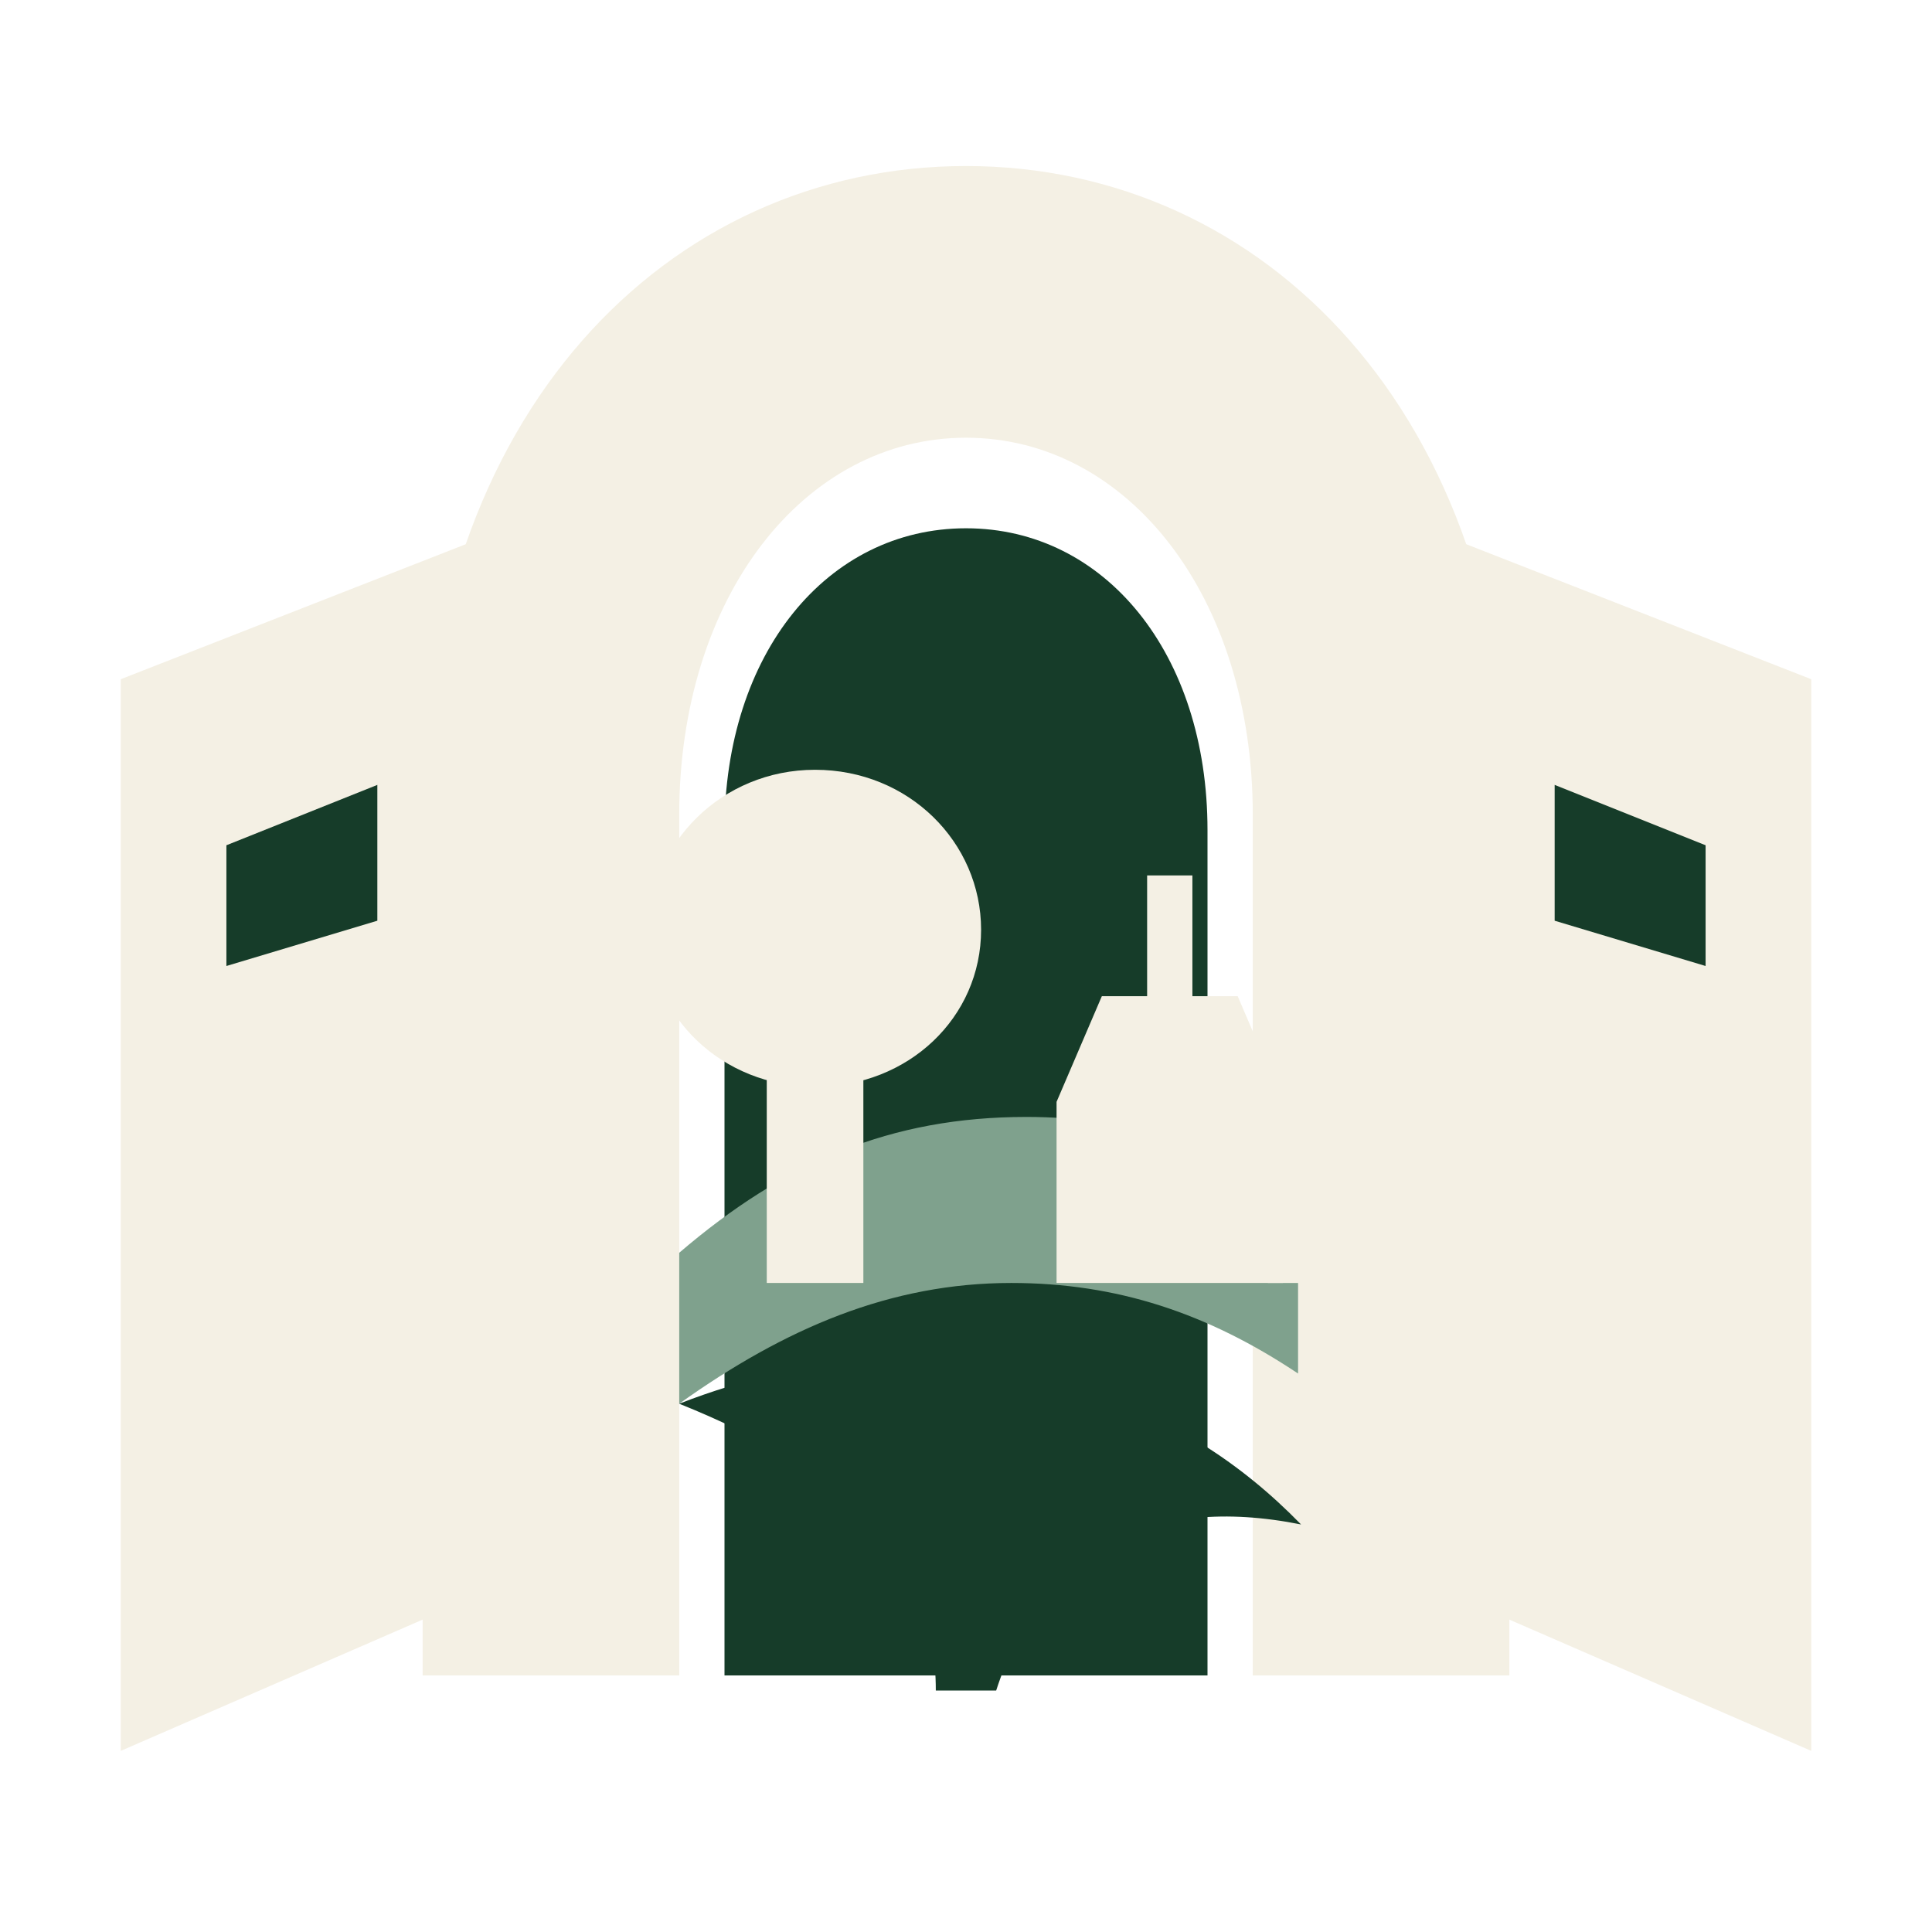
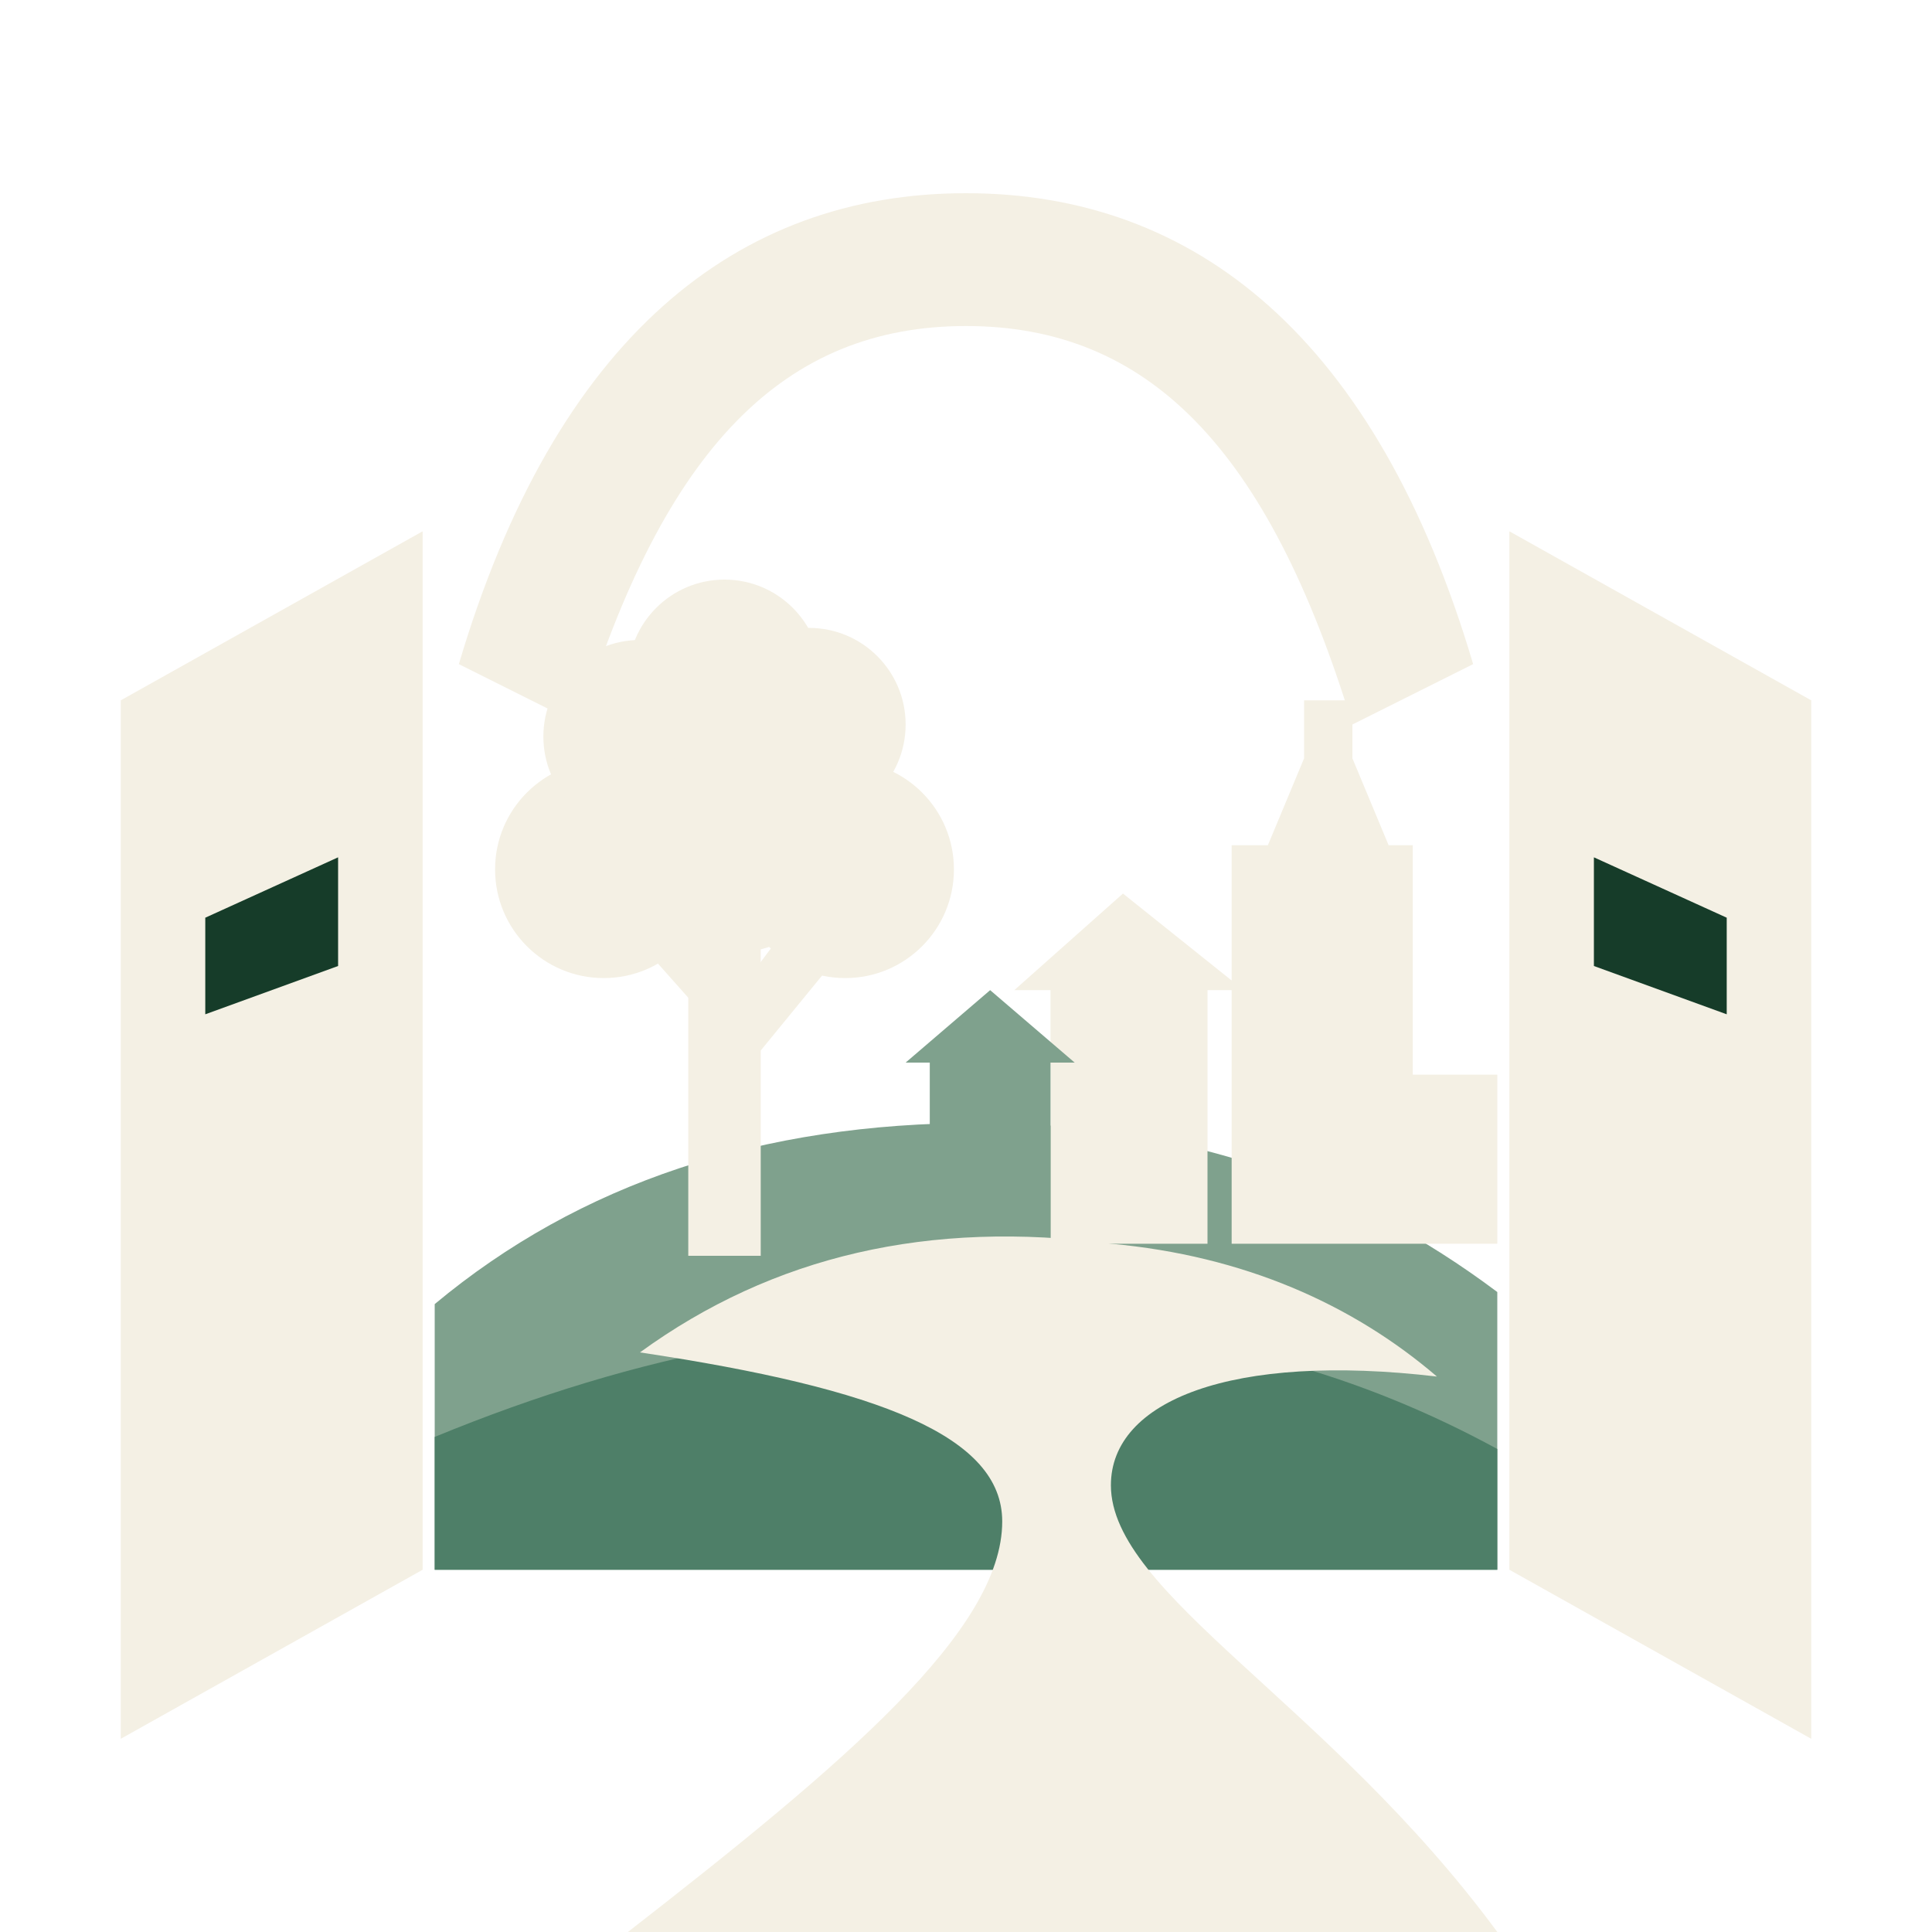
- <svg xmlns="http://www.w3.org/2000/svg" viewBox="0 0 128 128" role="img" aria-labelledby="title desc">
-   <path fill="#f4f0e4" d="M8 45 31 36v70L8 116V45Z" />
-   <path fill="#f4f0e4" d="m120 45-23-9v70l23 10V45Z" />
-   <path fill="#163c29" d="M15 56 25 52v9l-10 3v-8Zm98 0-10-4v9l10 3v-8Z" />
-   <path fill="#f4f0e4" d="M28 111V54C28 27.5 44.2 11 64 11s36 16.5 36 43v57H83V54c0-14.5-8.3-25-19-25S45 39.5 45 54v57H28Z" />
-   <path fill="#163c29" d="M48 111V55c0-11.7 6.8-20 16-20s16 8.3 16 20v56H48Z" />
-   <path fill="#7fa18d" d="M45 83c7-6 14-9 23-9 7 0 13 2 18 5v12c-6-4-12-6-19-6-8 0-15 3-22 8V83Z" />
-   <path fill="#f4f0e4" d="M54 72c-6.2 0-11-4.7-11-10.4S47.8 51 54 51s11 4.8 11 10.6S60.2 72 54 72Zm-3.2-.5h6.4V85h-6.4V71.5Z" />
-   <path fill="#f4f0e4" d="M70 73h15v12H70V73Zm3-7h9l3 7H70l3-7Zm3-8h3v9h-3v-9Z" />
-   <path fill="#f4f0e4" d="M84 69h5v16h-5z" />
-   <path fill="#163c29" d="M62 112c0-8.8-5.8-14.5-17-19 8.7-3.4 17.3-3.8 26-1.2 6.5 2 11.2 5.1 15.2 9.2-10-2-17.2 1.7-20.2 11H62Z" />
+ <svg xmlns="http://www.w3.org/2000/svg" viewBox="0 0 160 160" role="img" aria-labelledby="title desc">
+   <path fill="#f4f0e4" d="M38 55C46 28 61 16 80 16s34 12 42 39l-10 5C105 37 95 27 80 27S55 37 48 60l-10-5Z" />
+   <path fill="#f4f0e4" d="M10 58 35 44v86L10 144V58Z" />
+   <path fill="#f4f0e4" d="m150 58-25-14v86l25 14V58Z" />
+   <path fill="#163c29" d="m17 76 11-5v9l-11 4v-8Zm126 0-11-5v9l11 4v-8Z" />
+   <path fill="#7fa18d" d="M36 108c12-10 27-15 45-15 17 0 31 5 43 14v23H36v-22Z" />
+   <path fill="#4e7f68" d="M36 119c17-7 33-10 49-9 15 0 28 4 39 10v10H36v-11Z" />
+   <path fill="#f4f0e4" d="M57 74h6v30h-6z" />
+   <path fill="#f4f0e4" d="m60 86-8-9 4-3 6 7 6-8 4 3-9 11-3-1Z" />
+   <g fill="#f4f0e4">
+     <circle cx="60" cy="67" r="12" />
+     <circle cx="50" cy="72" r="9" />
+     <circle cx="70" cy="72" r="9" />
+     <circle cx="53" cy="61" r="8" />
+     <circle cx="67" cy="60" r="8" />
+     <circle cx="60" cy="56" r="8" />
+   </g>
+   <path fill="#f4f0e4" d="M87 82h13v21H87zM84 82l9-8 10 8H84Zm18-12h15v33h-15zM108 58h4v12h-4zM105 70l5-12 5 12h-10Zm11 19h8v14h-8z" />
+   <path fill="#7fa18d" d="M77 88h10v15H77zM75 88l7-6 7 6H75Z" />
+   <path fill="#f4f0e4" d="M87 160H52c18-14 31-25 31-34 0-7-10-11-30-14 11-8 24-11 39-9 11 1 20 5 27 11-17-2-27 2-27 9 0 9 18 18 32 37H87Z" />
</svg>
